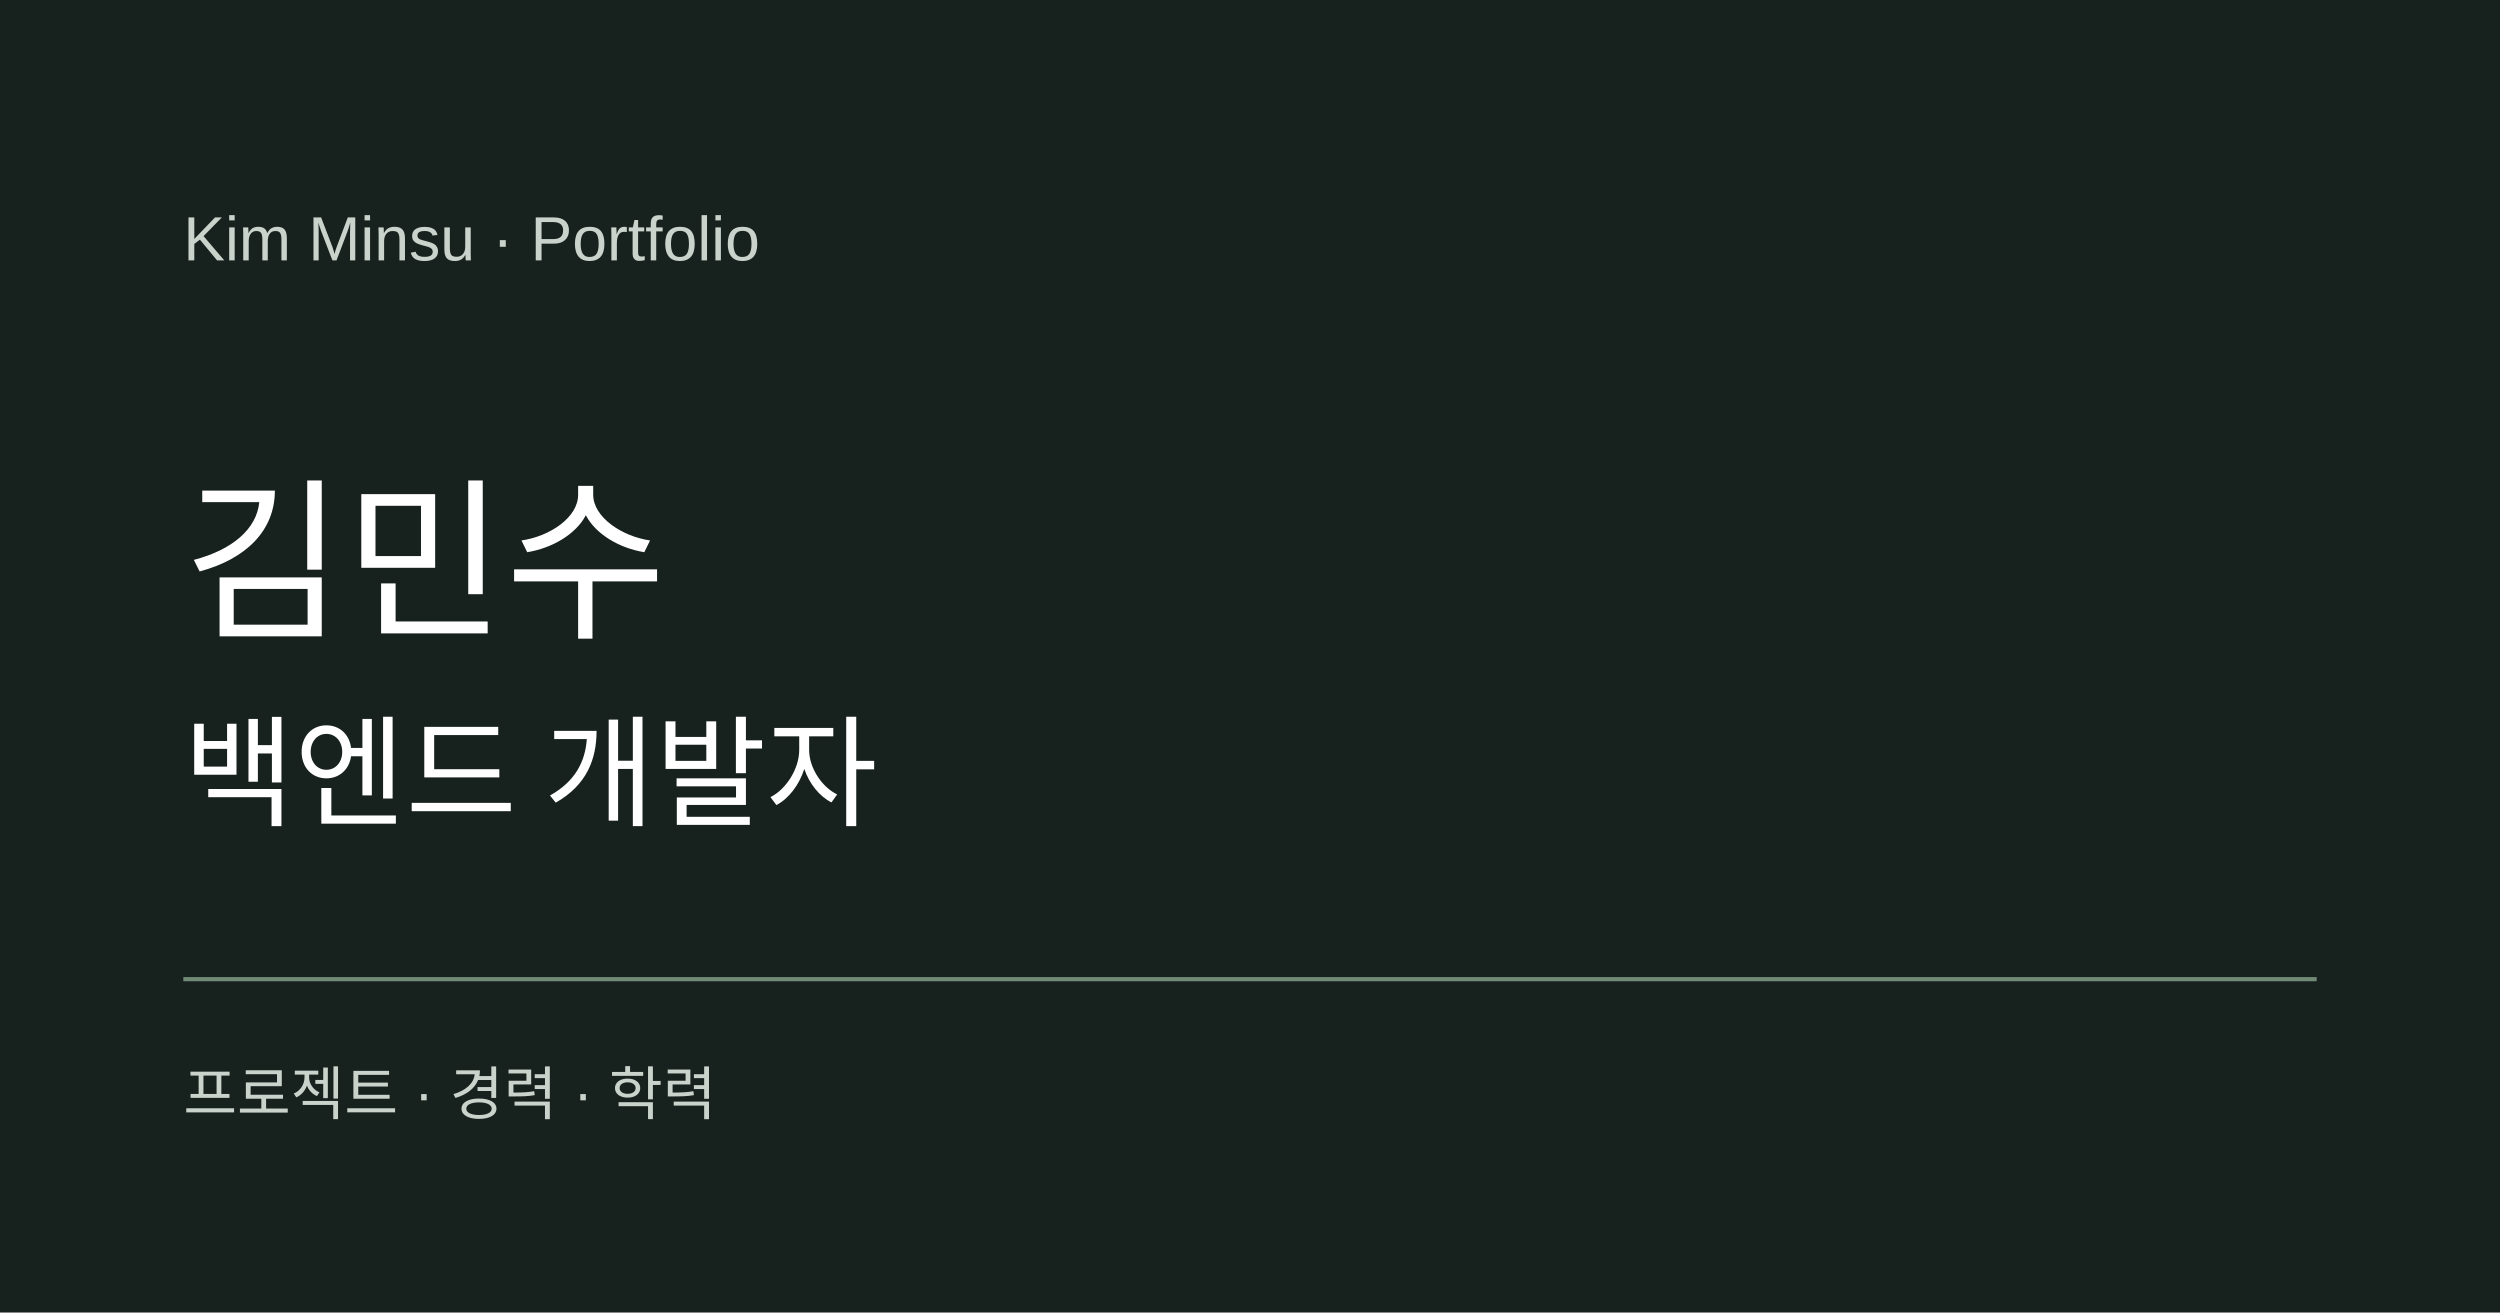
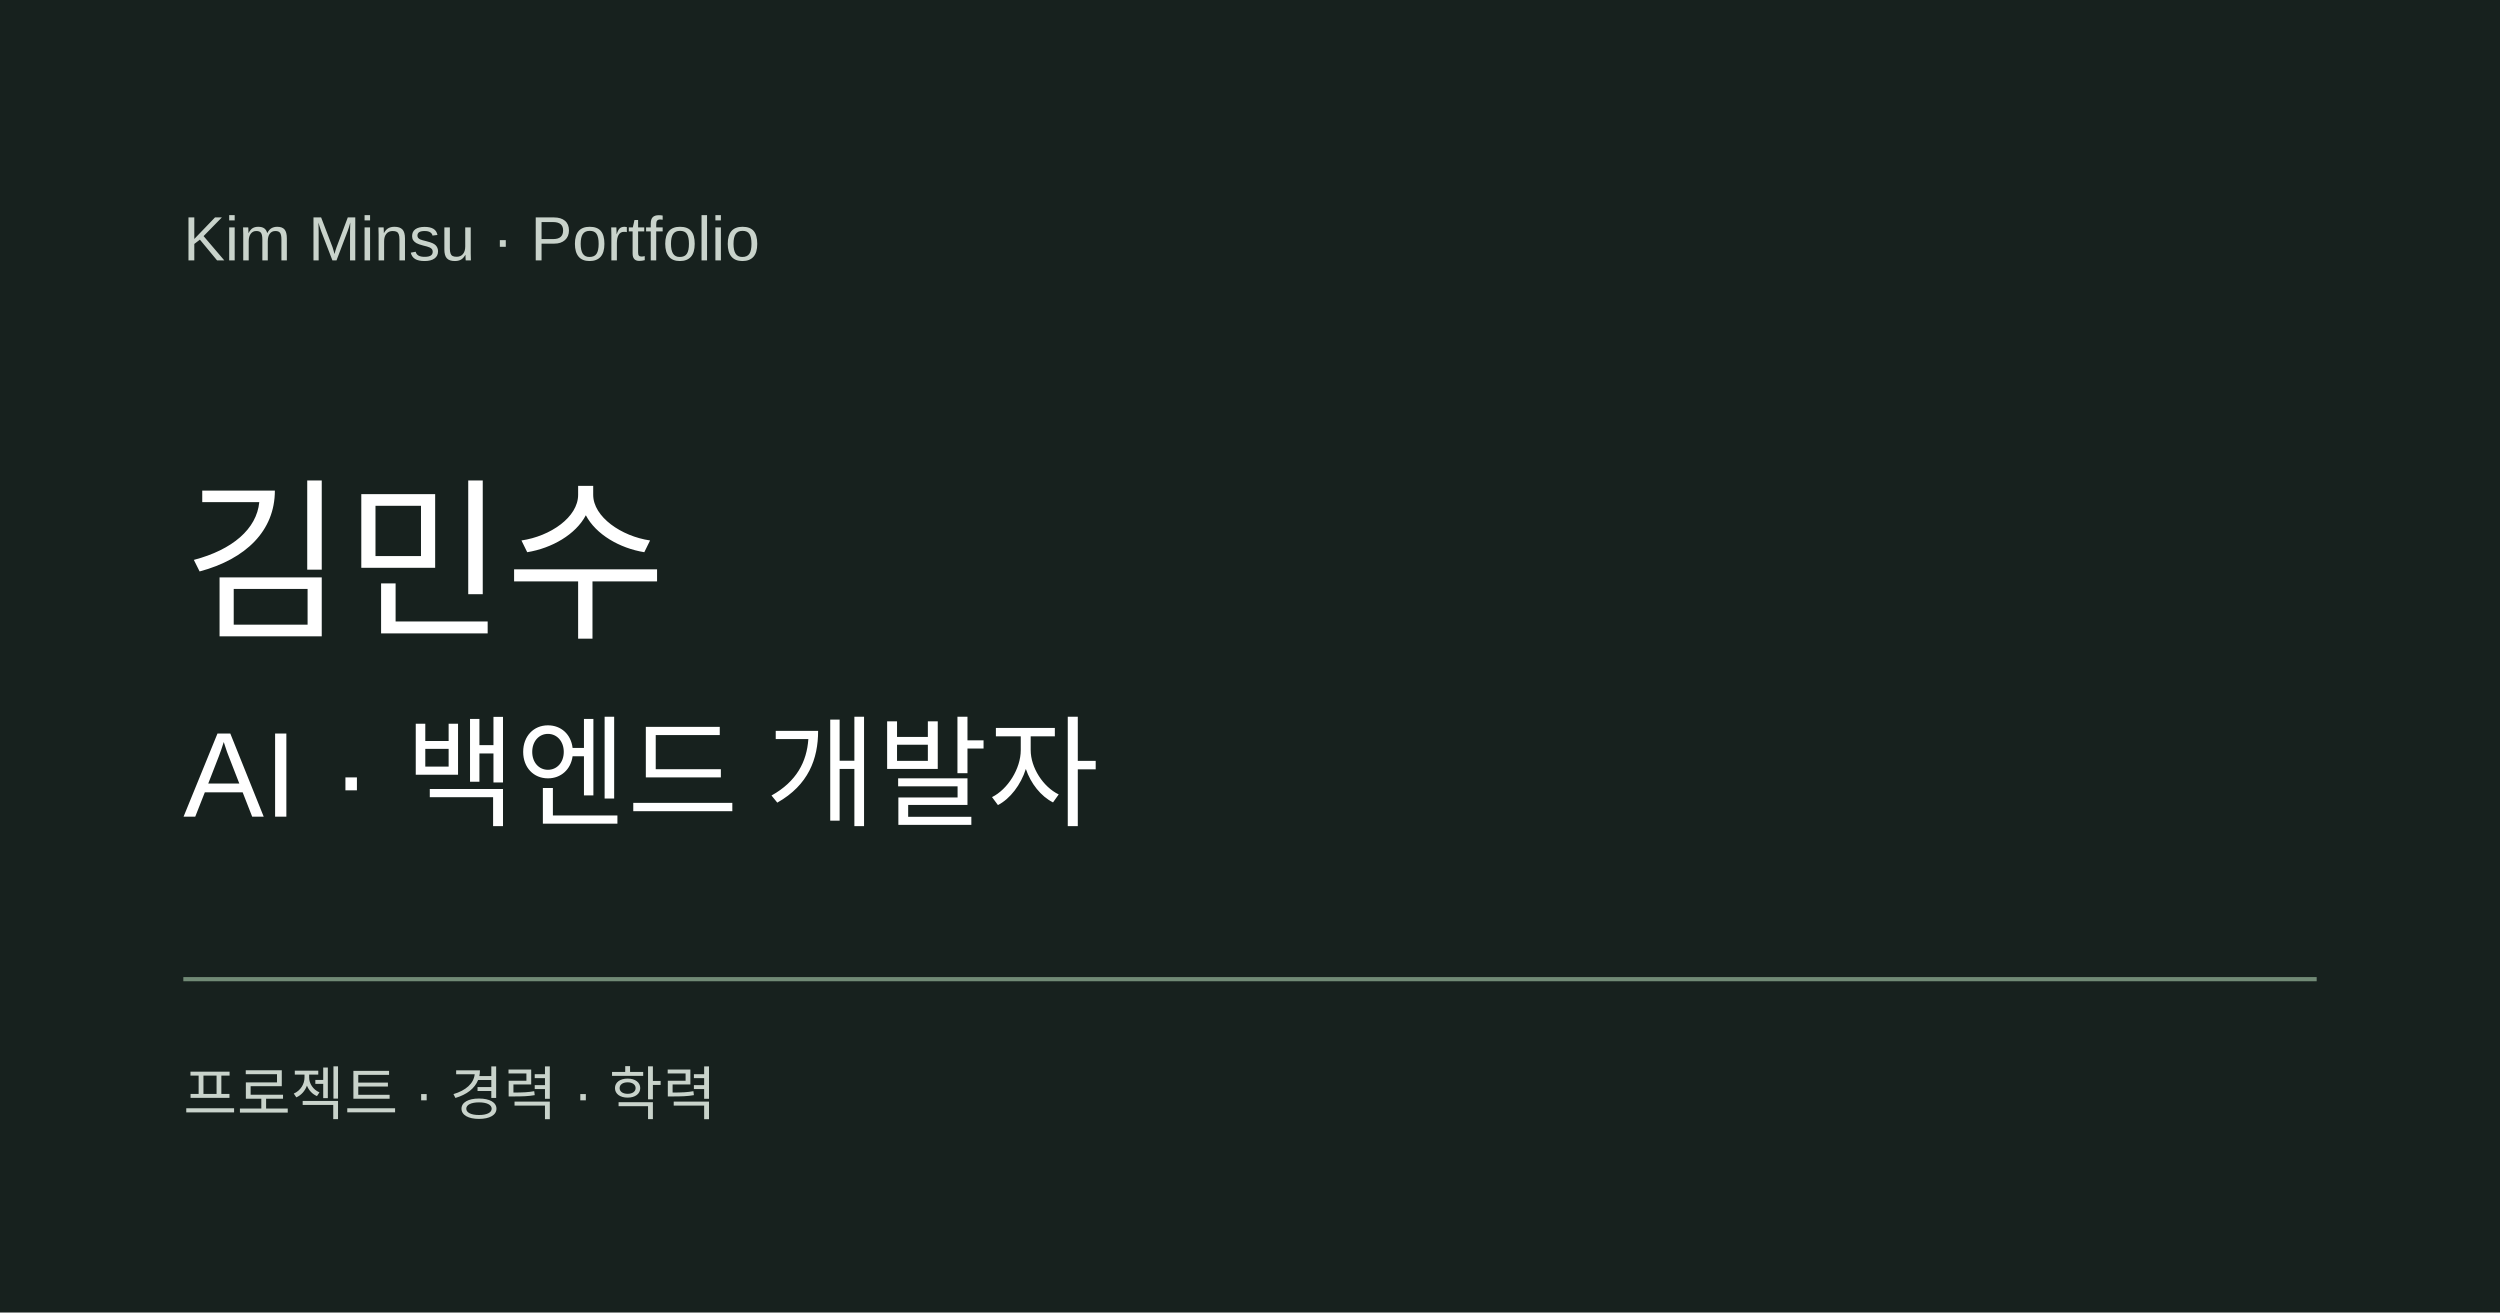
<svg xmlns="http://www.w3.org/2000/svg" width="1200" height="630" viewBox="0 0 1200 630">
  <rect width="1200" height="630" fill="#17211e" />
  <text x="88" y="125" fill="#c9d3cb" font-family="Arial,sans-serif" font-size="30">Kim Minsu · Portfolio</text>
  <text x="88" y="300" fill="#fff" font-family="Arial,sans-serif" font-size="84" font-weight="500">김민수</text>
-   <text x="88" y="392" fill="#fff" font-family="Arial,sans-serif" font-size="58">백엔드 개발자</text>
+   <text x="88" y="392" fill="#fff" font-family="Arial,sans-serif" font-size="58">AI · 백엔드 개발자</text>
  <path d="M88 470H1112" stroke="#718a76" stroke-width="2" />
  <text x="88" y="535" fill="#c9d3cb" font-family="Arial,sans-serif" font-size="28">프로젝트 · 경력 · 학력</text>
</svg>
